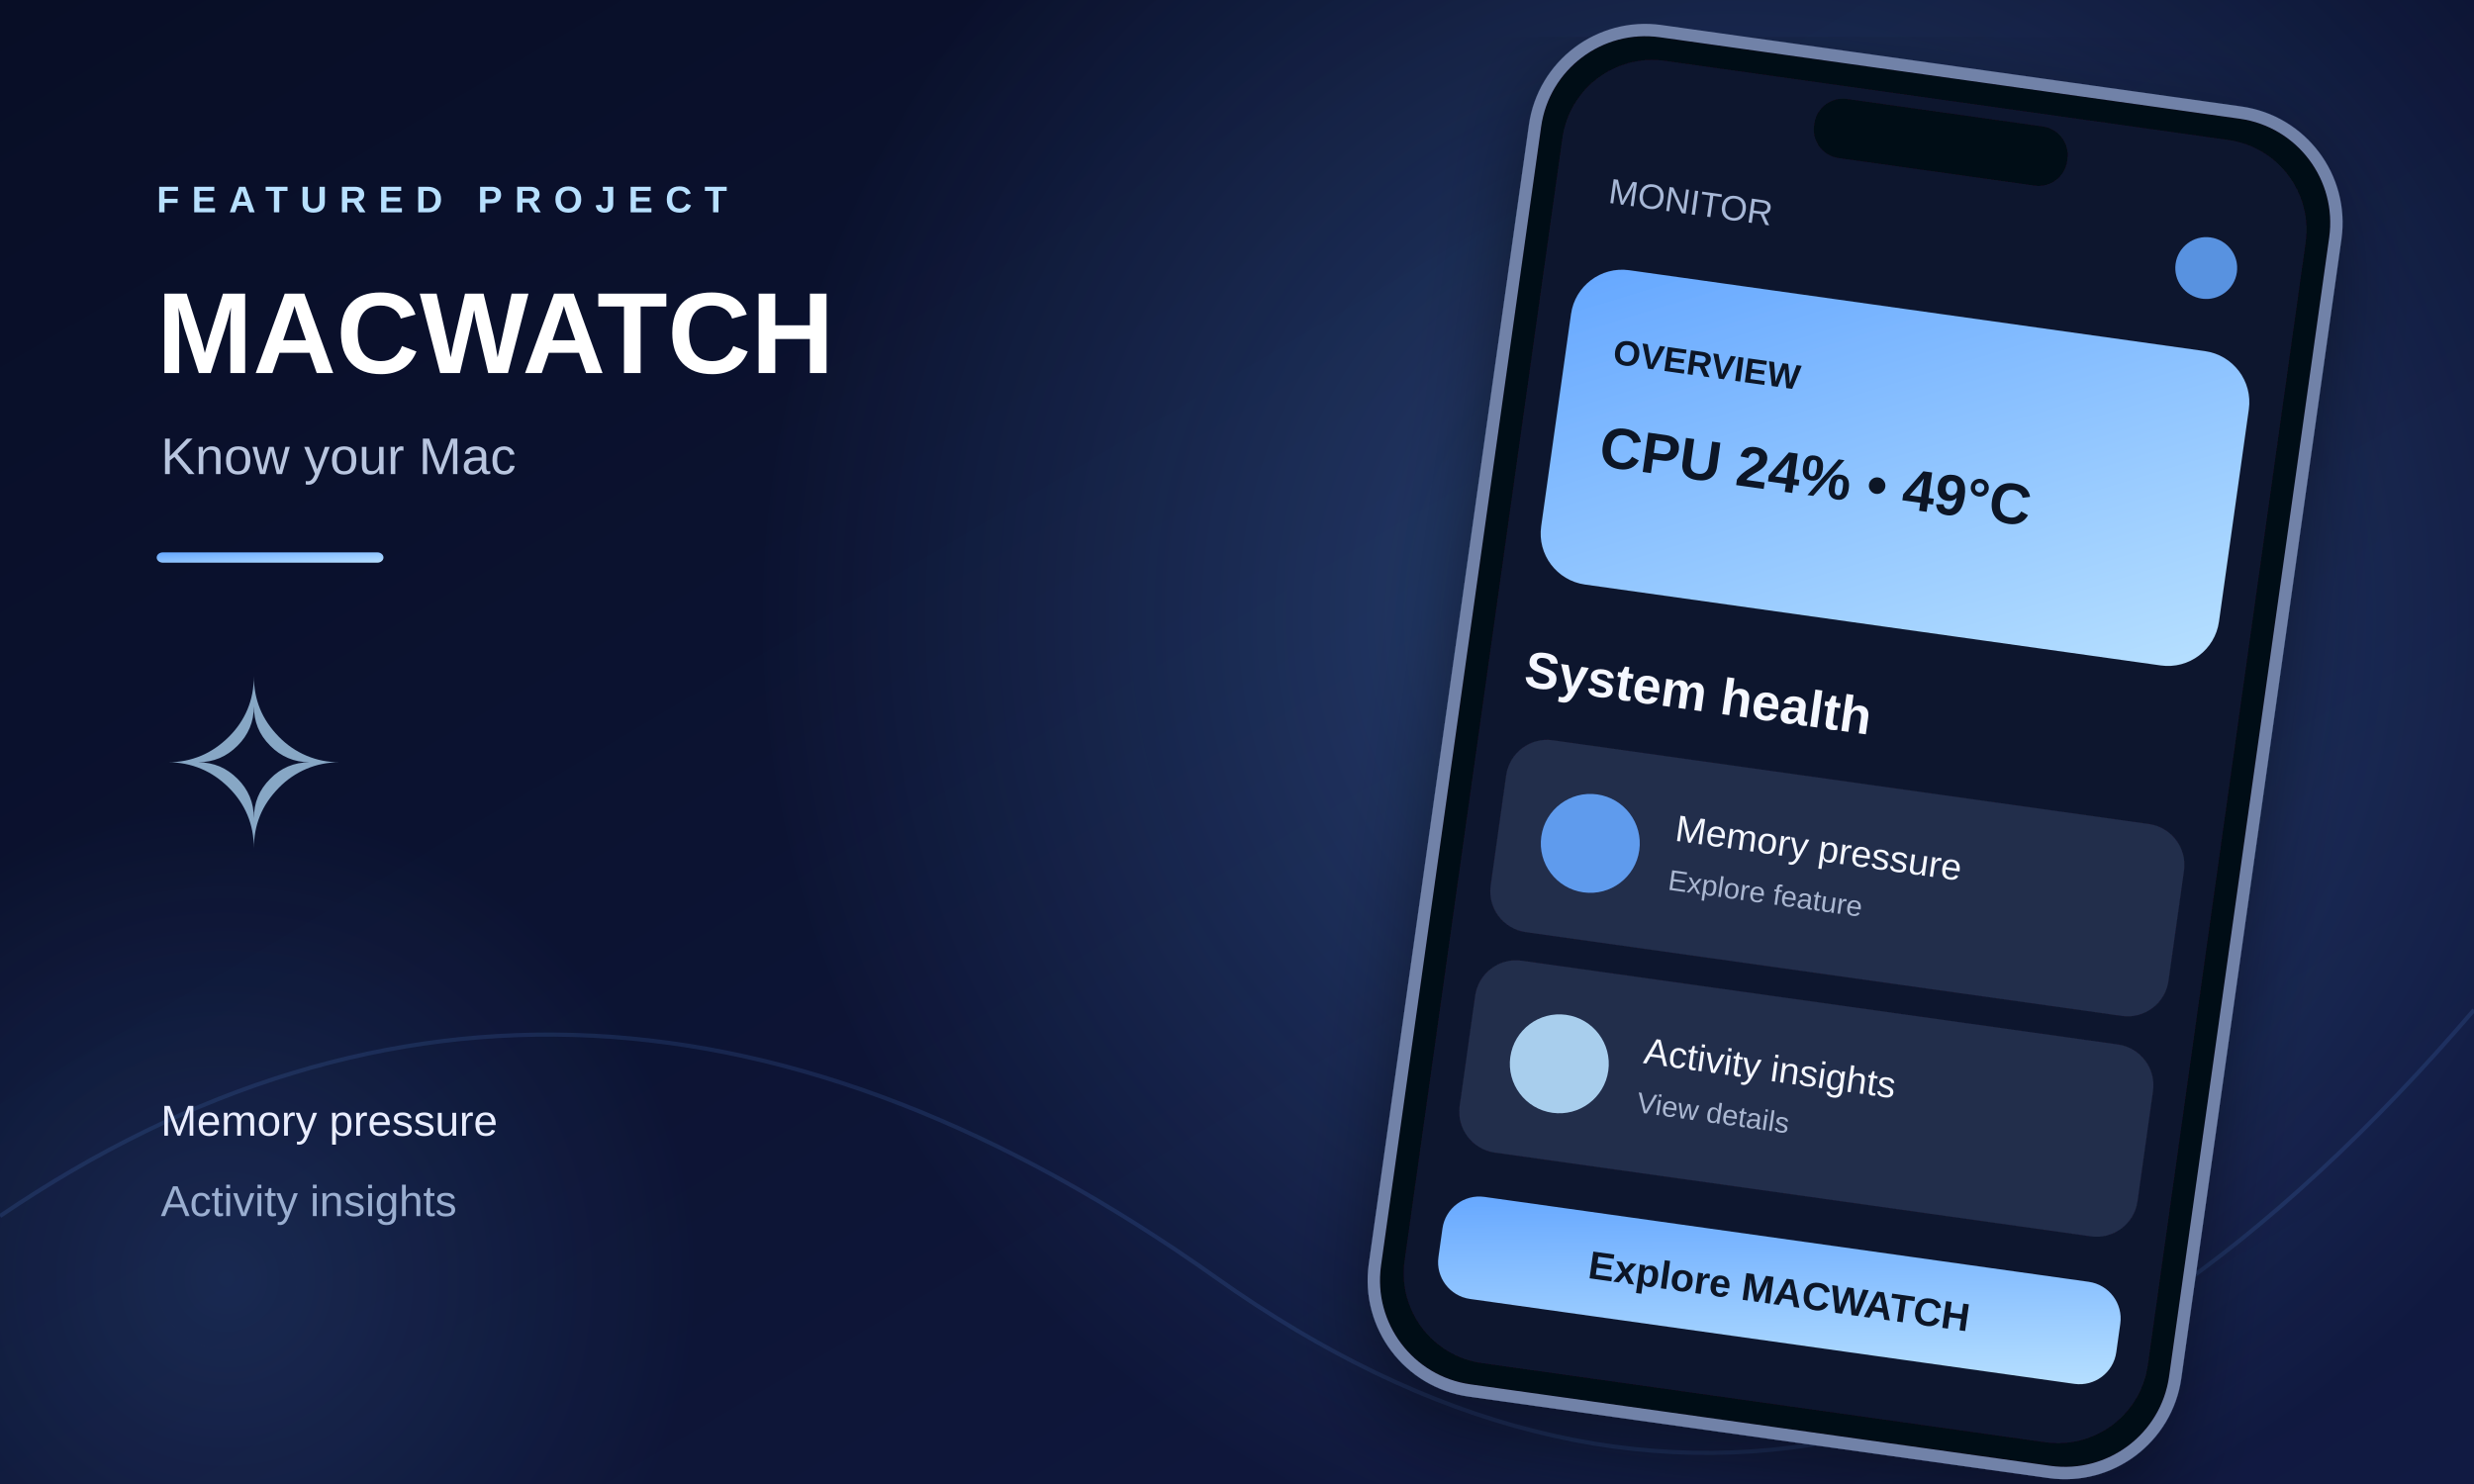
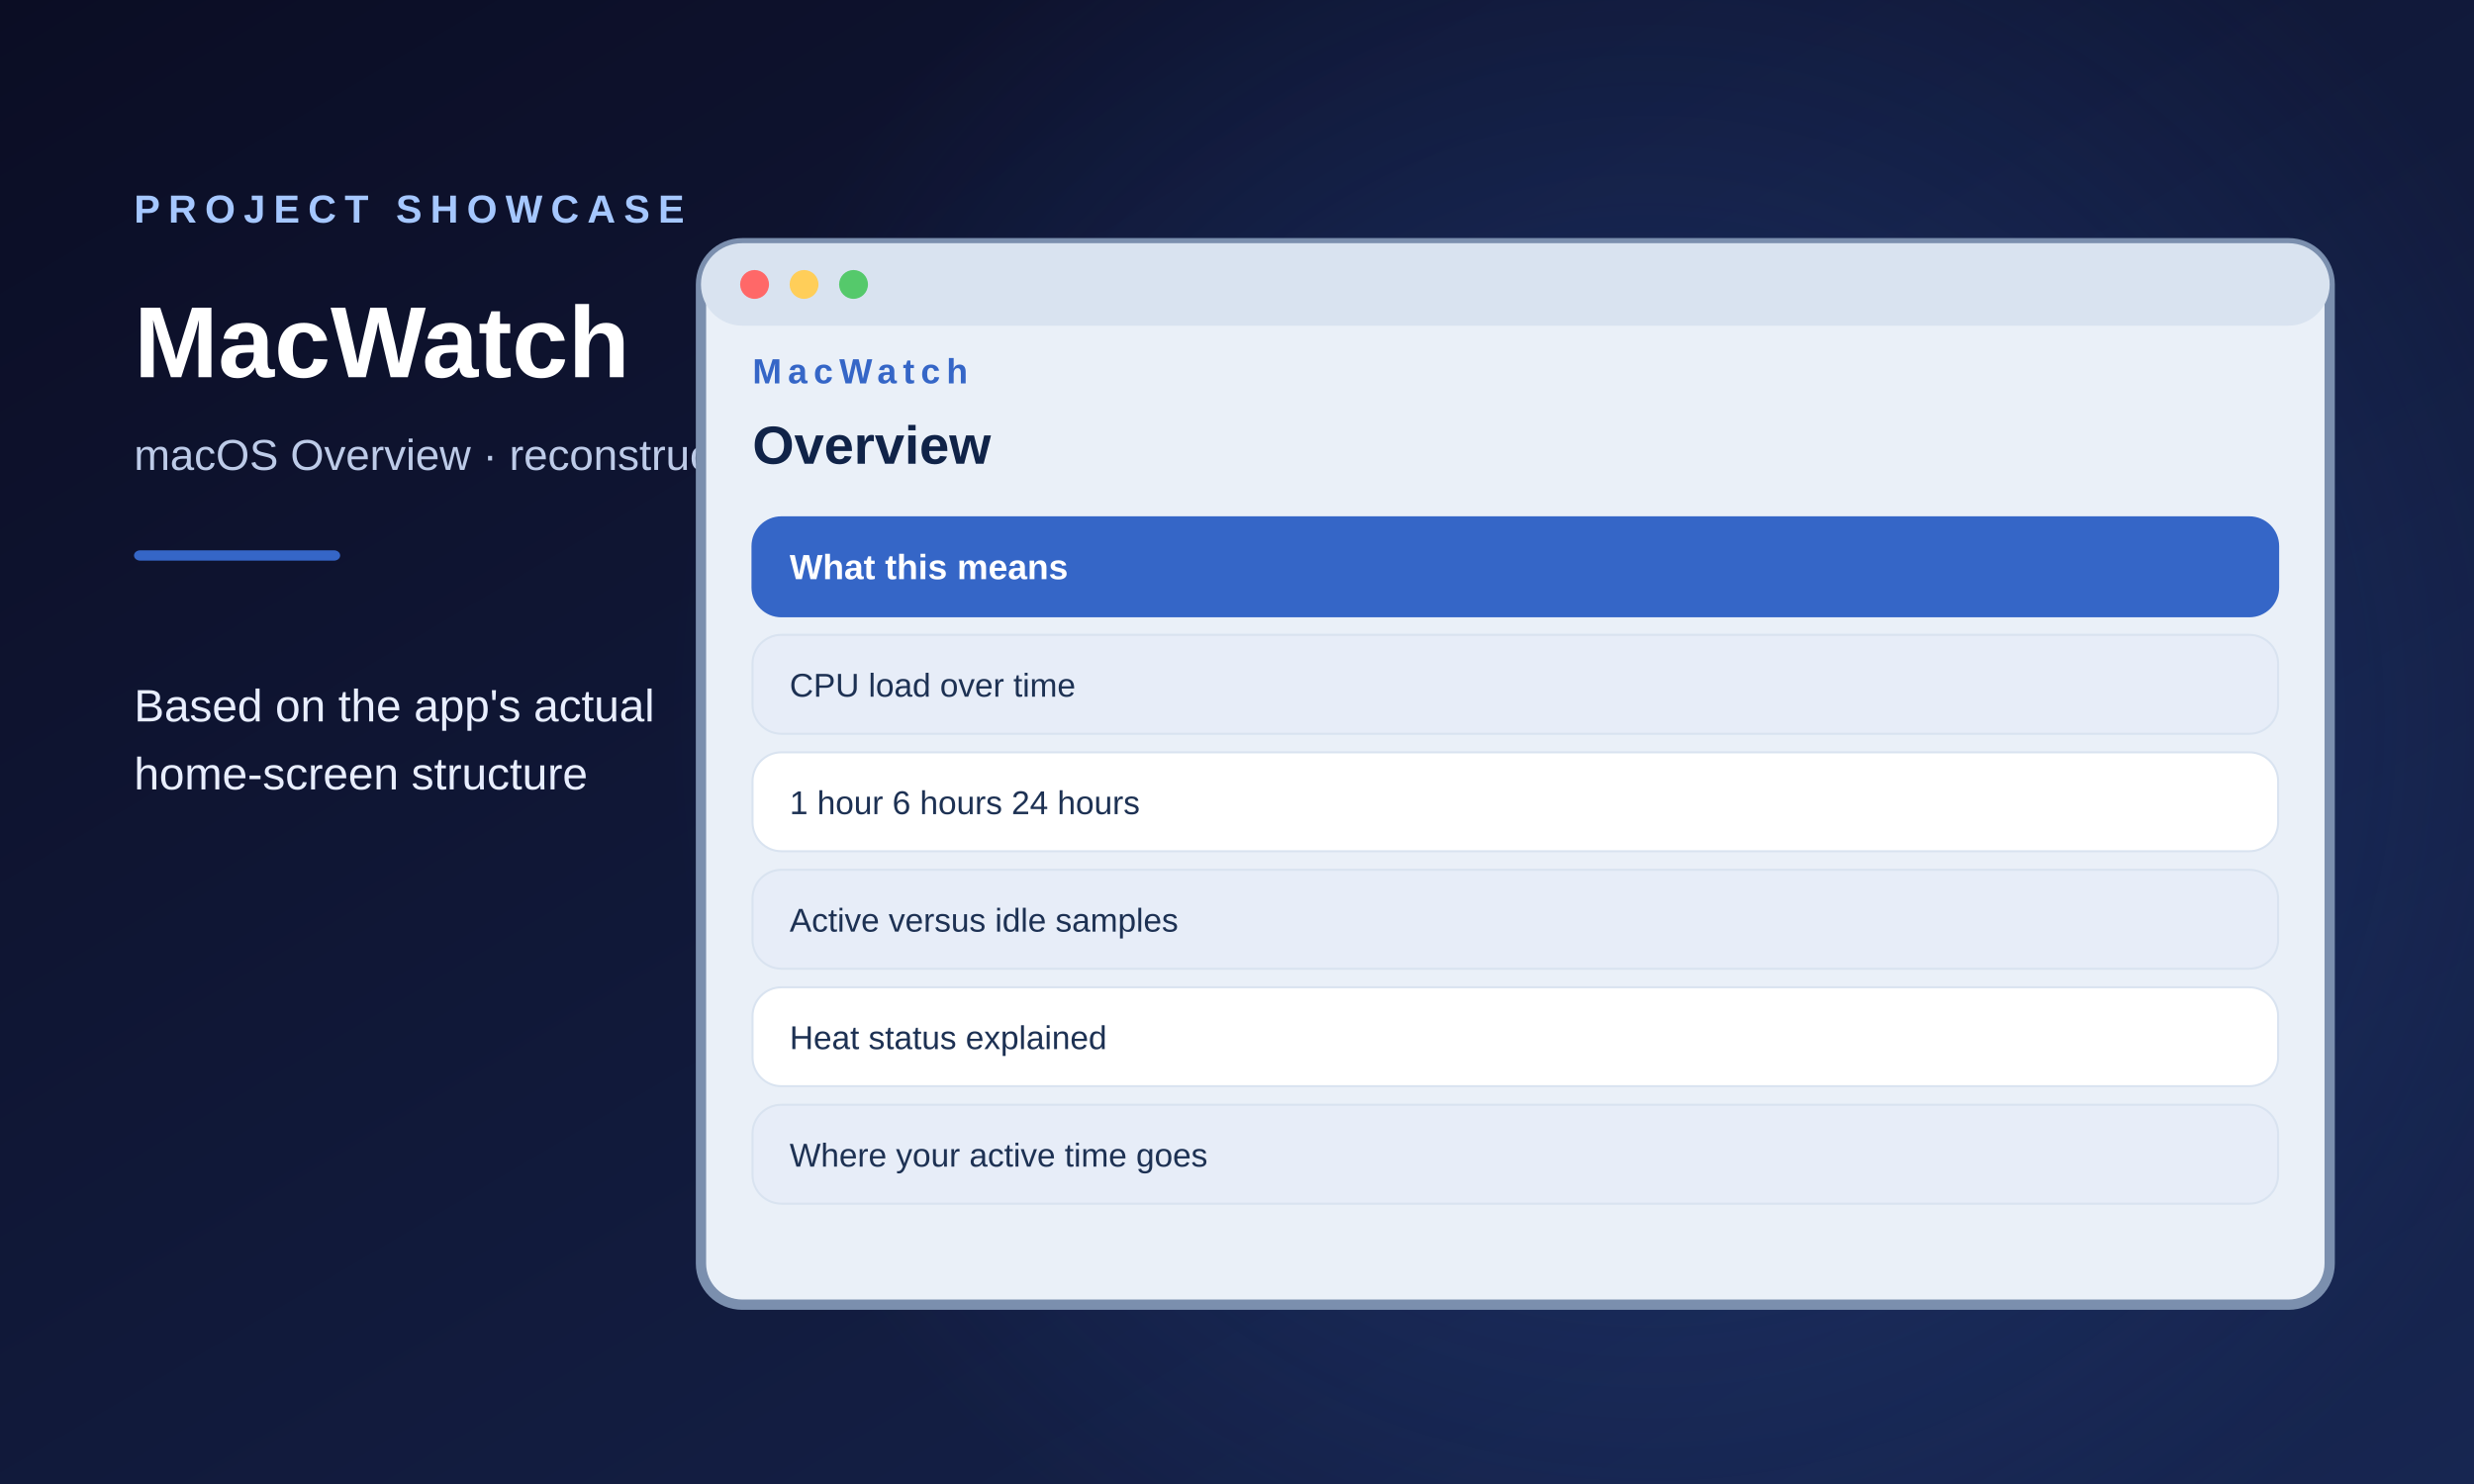
- <svg xmlns="http://www.w3.org/2000/svg" viewBox="0 0 1200 720" role="img" aria-label="MACWATCH mobile application preview">
+ <svg xmlns="http://www.w3.org/2000/svg" viewBox="0 0 1200 720">
  <defs>
    <linearGradient id="bg" x2="1" y2="1">
-       <stop stop-color="#080e26" />
-       <stop offset="1" stop-color="#111a42" />
+       <stop stop-color="#0b0d24" />
+       <stop offset="1" stop-color="#172651" />
    </linearGradient>
-     <linearGradient id="a" x2="1" y2="1">
-       <stop stop-color="#65a7ff" />
-       <stop offset="1" stop-color="#b7e0ff" />
-     </linearGradient>
-     <radialGradient id="glow">
-       <stop stop-color="#65a7ff" stop-opacity=".32" />
-       <stop offset="1" stop-color="#65a7ff" stop-opacity="0" />
+     <radialGradient id="g">
+       <stop stop-color="#3566C7" stop-opacity=".32" />
+       <stop offset="1" stop-color="#3566C7" stop-opacity="0" />
    </radialGradient>
-     <filter id="shadow">
-       <feDropShadow dx="0" dy="18" stdDeviation="22" flood-color="#000" flood-opacity=".45" />
-     </filter>
  </defs>
  <rect width="1200" height="720" fill="url(#bg)" />
-   <circle cx="840" cy="300" r="470" fill="url(#glow)" />
-   <circle cx="110" cy="620" r="230" fill="url(#glow)" opacity=".45" />
-   <path d="M0 590 Q280 400 590 620 T1200 490" stroke="#65a7ff" stroke-opacity=".13" stroke-width="2" fill="none" />
+   <circle cx="800" cy="350" r="480" fill="url(#g)" />
  <g font-family="Arial,Helvetica,sans-serif">
-     <text x="76" y="103" fill="#b7e0ff" font-size="18" font-weight="700" letter-spacing="6">FEATURED PROJECT</text>
-     <text x="76" y="181" fill="#fff" font-size="56" font-weight="800">MACWATCH</text>
-     <text x="78" y="230" fill="#b8c5df" font-size="25">Know your Mac</text>
-     <rect x="76" y="268" width="110" height="5" rx="3" fill="url(#a)" />
-     <text x="77" y="410" fill="#b7e0ff" font-size="110" opacity=".72">✧</text>
-     <text x="78" y="551" fill="#e9edff" font-size="21">Memory pressure</text>
-     <text x="78" y="590" fill="#9aaed0" font-size="21">Activity insights</text>
-   </g>
-   <g transform="translate(704 35) rotate(8 220 330)" filter="url(#shadow)">
-     <rect width="392" height="666" rx="54" fill="#050817" stroke="#7182a8" stroke-width="6" />
-     <rect x="14" y="14" width="364" height="638" rx="44" fill="#11182e" />
-     <rect x="134" y="20" width="124" height="29" rx="14" fill="#050817" />
-     <text x="40" y="86" fill="#a7b8d7" font-size="17" font-family="Arial">MONITOR</text>
-     <circle cx="332" cy="77" r="15" fill="#65a7ff" opacity=".85" />
-     <rect x="30" y="117" width="332" height="154" rx="25" fill="url(#a)" />
-     <text x="53" y="163" fill="#081528" font-size="17" font-weight="bold" font-family="Arial">OVERVIEW</text>
-     <text x="53" y="213" fill="#081528" font-size="28" font-weight="bold" font-family="Arial">CPU  24%   •   49°C</text>
-     <text x="32" y="324" fill="#f4f7ff" font-size="25" font-weight="bold" font-family="Arial">System health</text>
-     <rect x="30" y="348" width="332" height="94" rx="20" fill="#222d4b" />
-     <circle cx="75" cy="395" r="24" fill="#65a7ff" opacity=".9" />
-     <text x="115" y="388" fill="#f4f7ff" font-size="18" font-family="Arial">Memory pressure</text>
-     <text x="115" y="412" fill="#aab7d1" font-size="14" font-family="Arial">Explore feature</text>
-     <rect x="30" y="456" width="332" height="94" rx="20" fill="#222d4b" />
-     <circle cx="75" cy="503" r="24" fill="#b7e0ff" opacity=".9" />
-     <text x="115" y="497" fill="#f4f7ff" font-size="18" font-family="Arial">Activity insights</text>
-     <text x="115" y="521" fill="#aab7d1" font-size="14" font-family="Arial">View details</text>
-     <rect x="30" y="572" width="332" height="50" rx="18" fill="url(#a)" />
-     <text x="196" y="604" text-anchor="middle" fill="#071328" font-size="19" font-weight="bold" font-family="Arial">Explore MACWATCH</text>
+     <text x="65" y="108" font-size="19" letter-spacing="4" font-weight="bold" fill="#a5c7ff">PROJECT SHOWCASE</text>
+     <text x="65" y="183" font-size="49" font-weight="bold" fill="white">MacWatch</text>
+     <text x="65" y="228" font-size="21" fill="#bdcbe8">macOS Overview · reconstructed from SwiftUI</text>
+     <rect x="65" y="267" width="100" height="5" rx="3" fill="#3566C7" />
+     <text x="65" y="350" font-size="22" fill="#e8eeff">Based on the app's actual</text>
+     <text x="65" y="383" font-size="22" fill="#e8eeff">home-screen structure</text>
+     <rect x="340" y="118" width="790" height="515" rx="20" fill="#eaf0f8" stroke="#7b8fae" stroke-width="5" />
+     <rect x="340" y="118" width="790" height="40" rx="20" fill="#d9e3f0" />
+     <circle cx="366" cy="138" r="7" fill="#ff6868" />
+     <circle cx="390" cy="138" r="7" fill="#ffce59" />
+     <circle cx="414" cy="138" r="7" fill="#55c96b" />
+     <text x="365" y="186" font-size="17" font-weight="800" letter-spacing="3" fill="#3566C7">MacWatch</text>
+     <text x="365" y="225" font-size="26" font-weight="800" fill="#102348">Overview</text>
+     <rect x="365" y="251" width="740" height="48" rx="14" fill="#3566C7" stroke="#3566C7" />
+     <text x="383" y="281" fill="#ffffff" font-family="Arial" font-size="17" font-weight="bold">What this means</text>
+     <rect x="365" y="308" width="740" height="48" rx="14" fill="#e7edf8" stroke="#d9e3f0" />
+     <text x="383" y="338" fill="#1d3153" font-family="Arial" font-size="16" font-weight="normal">CPU load over time</text>
+     <rect x="365" y="365" width="740" height="48" rx="14" fill="#ffffff" stroke="#d9e3f0" />
+     <text x="383" y="395" fill="#1d3153" font-family="Arial" font-size="16" font-weight="normal">1 hour   6 hours   24 hours</text>
+     <rect x="365" y="422" width="740" height="48" rx="14" fill="#e7edf8" stroke="#d9e3f0" />
+     <text x="383" y="452" fill="#1d3153" font-family="Arial" font-size="16" font-weight="normal">Active versus idle samples</text>
+     <rect x="365" y="479" width="740" height="48" rx="14" fill="#ffffff" stroke="#d9e3f0" />
+     <text x="383" y="509" fill="#1d3153" font-family="Arial" font-size="16" font-weight="normal">Heat status explained</text>
+     <rect x="365" y="536" width="740" height="48" rx="14" fill="#e7edf8" stroke="#d9e3f0" />
+     <text x="383" y="566" fill="#1d3153" font-family="Arial" font-size="16" font-weight="normal">Where your active time goes</text>
  </g>
</svg>
